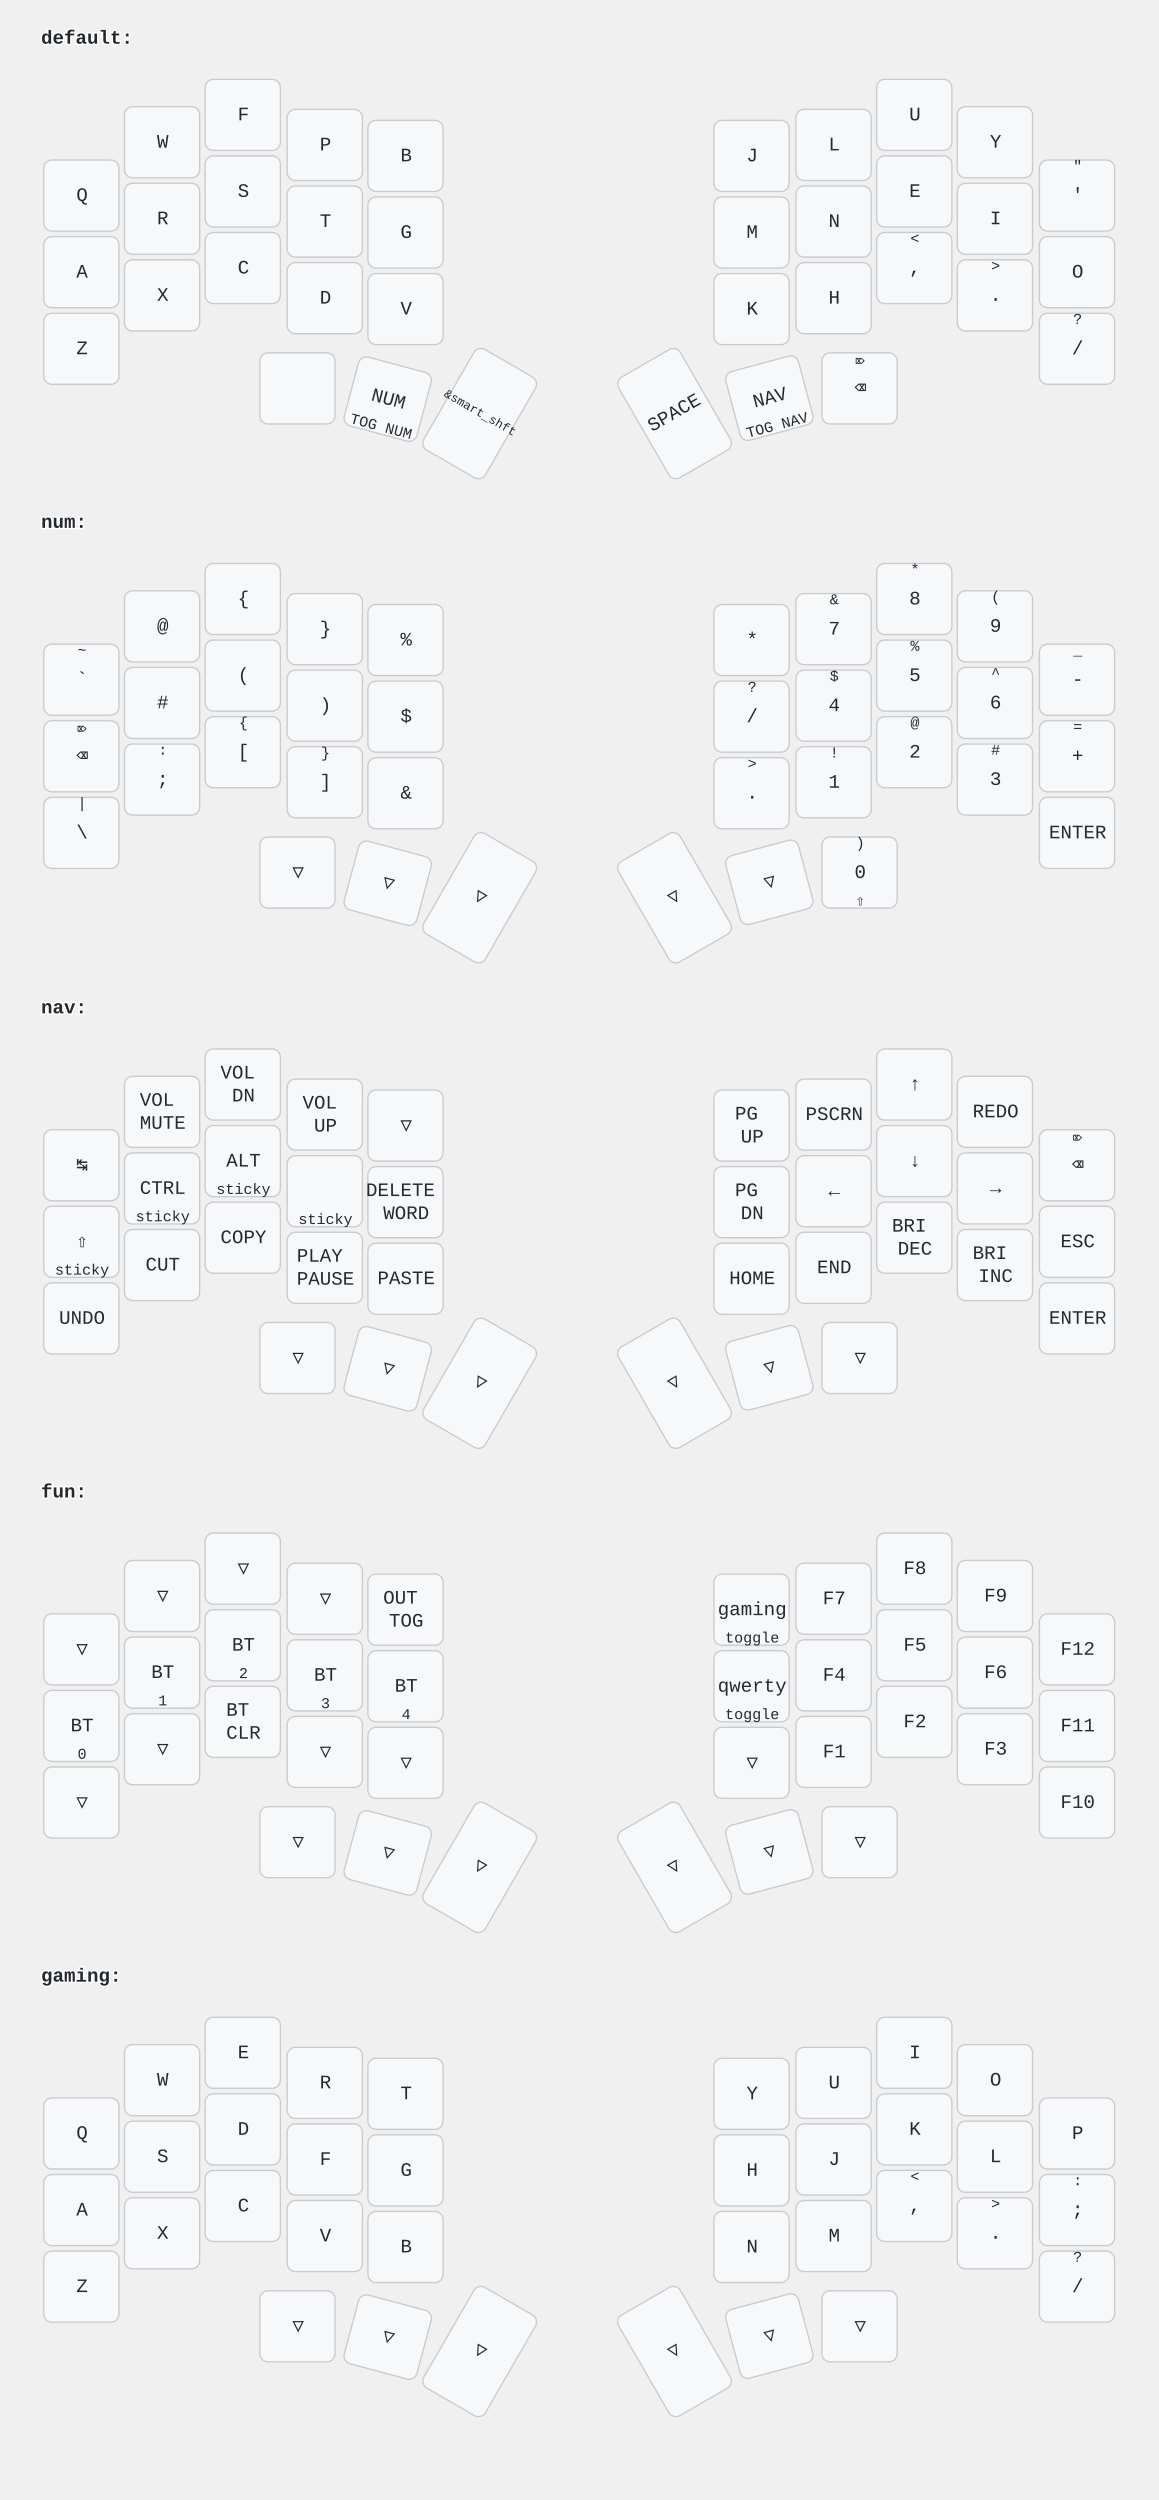
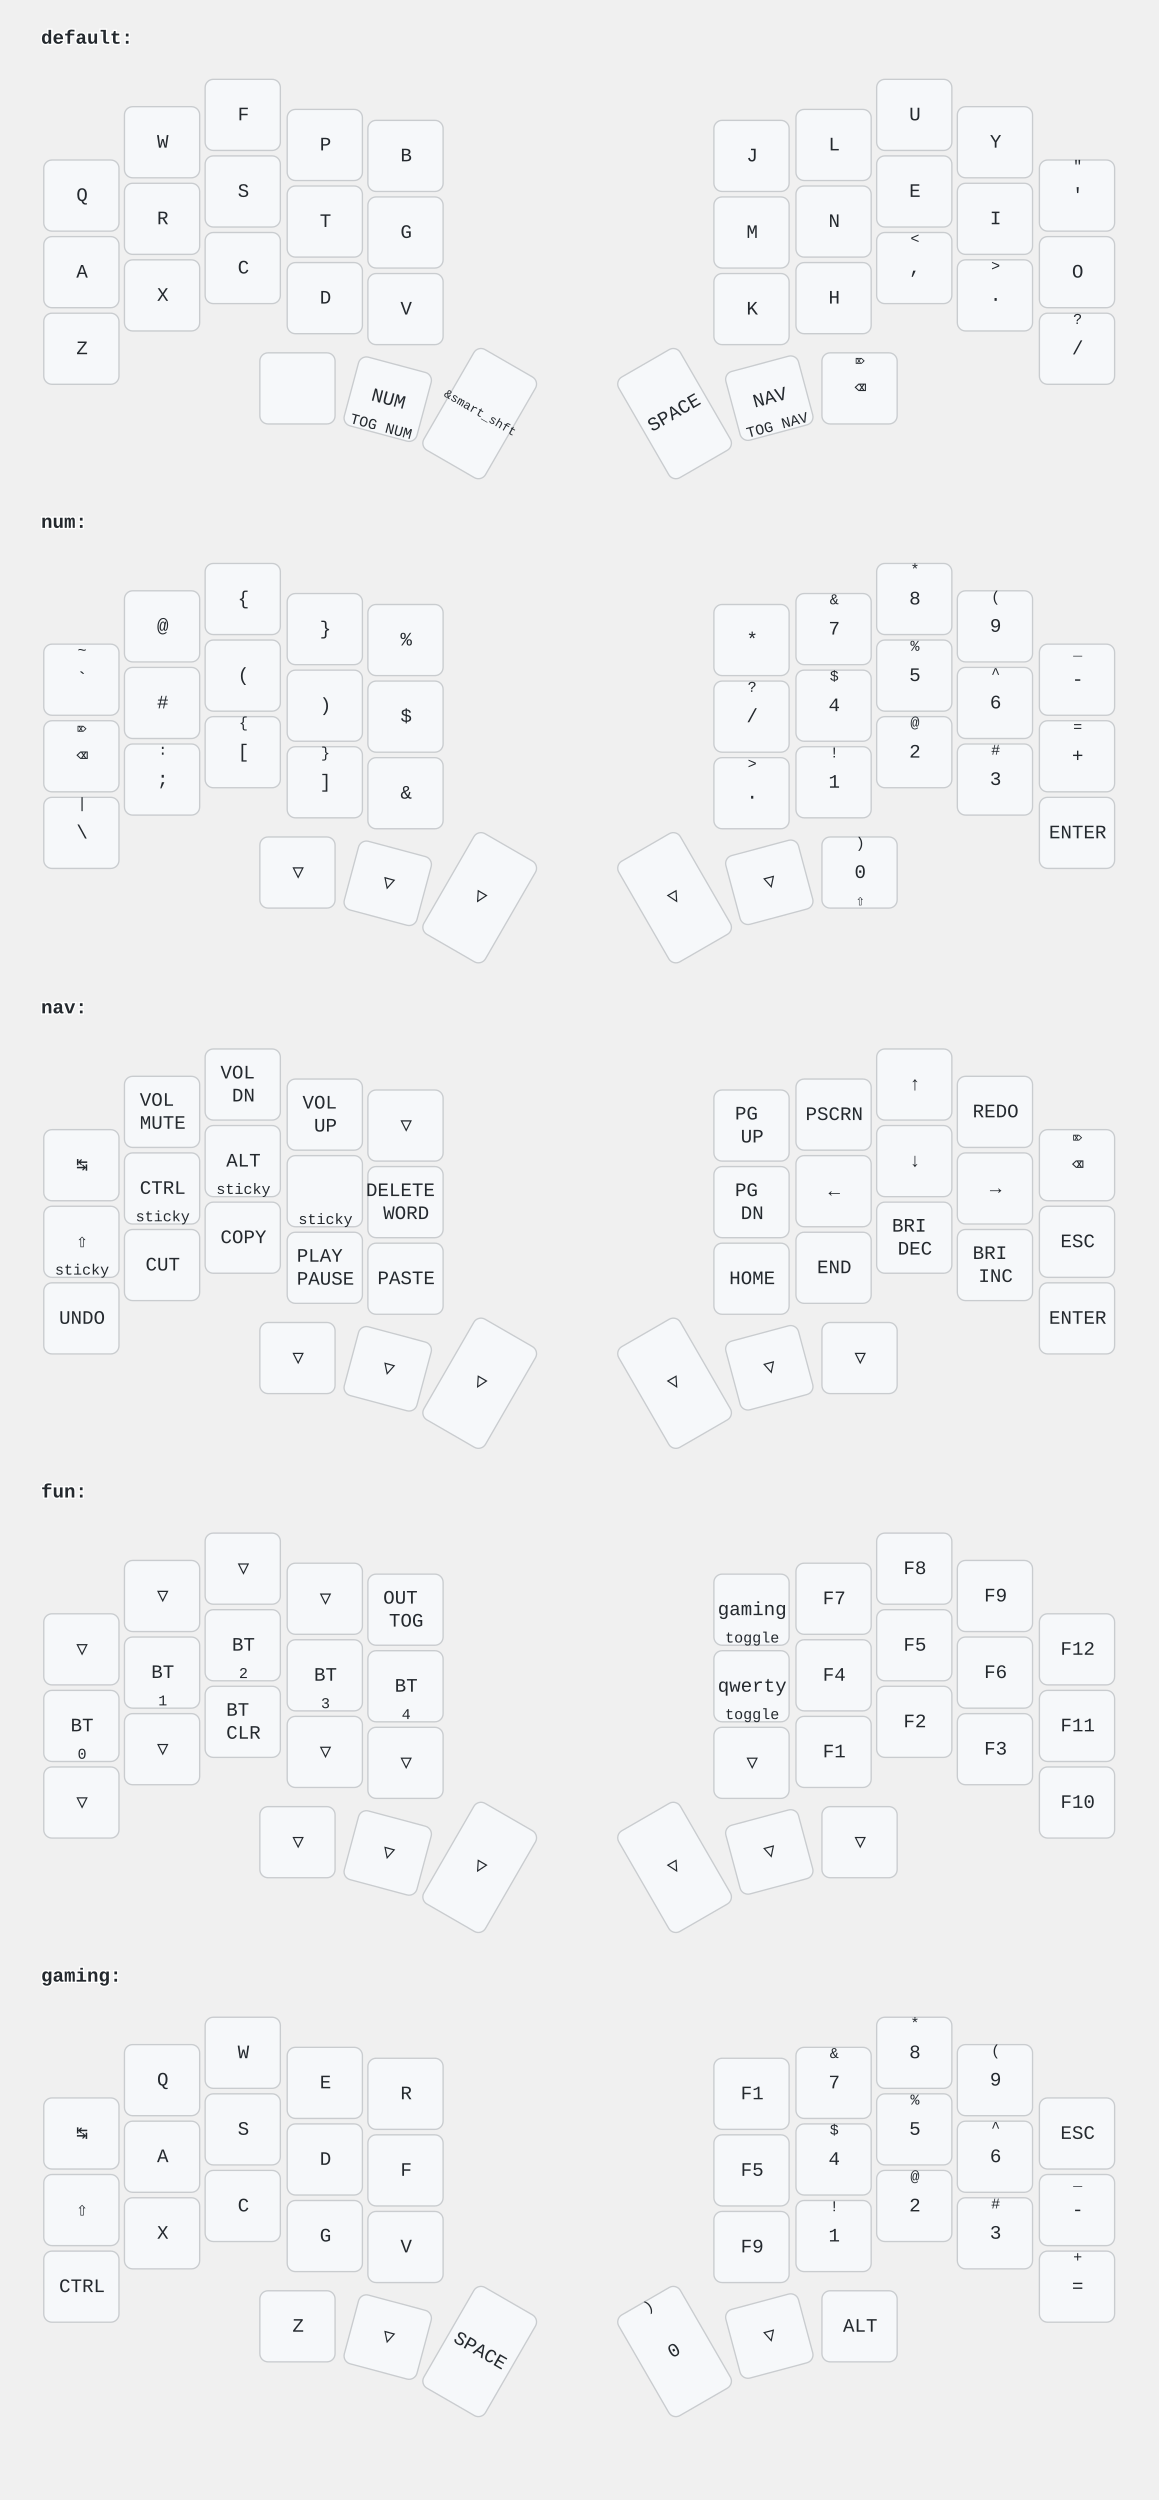
<svg xmlns="http://www.w3.org/2000/svg" xmlns:xlink="http://www.w3.org/1999/xlink" width="847" height="1828" viewBox="0 0 847 1828" class="keymap">
  <defs>/* start glyphs */
<svg id="mdil:menu">
      <svg id="mdil-menu" viewBox="0 0 24 24">
        <path d="M3,8V7H20V8H3M20,12V13H3V12H20M3,17H20V18H3V17Z" />
      </svg>
    </svg>
  </defs>/* end glyphs */
<style>/* font and background color specifications */
svg {
    font-family: SFMono-Regular,Consolas,Liberation Mono,Menlo,monospace;
    font-size: 14px;
    font-kerning: normal;
    text-rendering: optimizeLegibility;
    fill: #24292e;
}

/* default key styling */
rect {
    fill: #f6f8fa;
    stroke: #c9cccf;
    stroke-width: 1;
}

/* color accent for combo boxes */
rect.combo {
    fill: #cdf;
}

/* color accent for held keys */
rect.held, rect.combo.held {
    fill: #fdd;
}

/* color accent for ghost (optional) keys */
rect.ghost, rect.combo.ghost {
    fill: #ddd;
}

text {
    text-anchor: middle;
    dominant-baseline: middle;
}

/* styling for layer labels */
text.label {
    font-weight: bold;
    text-anchor: start;
    stroke: white;
    stroke-width: 2;
    paint-order: stroke;
}

/* styling for combo tap, and key hold/shifted label text */
text.combo, text.hold, text.shifted {
    font-size: 11px;
}

text.hold {
    text-anchor: middle;
    dominant-baseline: auto;
}

text.shifted {
    text-anchor: middle;
    dominant-baseline: hanging;
}

/* styling for hold/shifted label text in combo box */
text.combo.hold, text.combo.shifted {
    font-size: 8px;
}

/* styling for combo dendrons */
path {
    stroke-width: 1;
    stroke: gray;
    fill: none;
}
</style>
  <g transform="translate(30, 0)" class="layer-default">
    <text x="0" y="28" class="label">default:</text>
    <g transform="translate(0, 56)">
      <g transform="translate(30, 87)" class="key keypos-0">
        <rect rx="6" ry="6" x="-28" y="-26" width="55" height="52" class="key" />
        <text x="0" y="0" class="key tap">Q</text>
      </g>
      <g transform="translate(89, 48)" class="key keypos-1">
        <rect rx="6" ry="6" x="-28" y="-26" width="55" height="52" class="key" />
        <text x="0" y="0" class="key tap">W</text>
      </g>
      <g transform="translate(148, 28)" class="key keypos-2">
        <rect rx="6" ry="6" x="-28" y="-26" width="55" height="52" class="key" />
        <text x="0" y="0" class="key tap">F</text>
      </g>
      <g transform="translate(208, 50)" class="key keypos-3">
        <rect rx="6" ry="6" x="-28" y="-26" width="55" height="52" class="key" />
        <text x="0" y="0" class="key tap">P</text>
      </g>
      <g transform="translate(267, 58)" class="key keypos-4">
        <rect rx="6" ry="6" x="-28" y="-26" width="55" height="52" class="key" />
        <text x="0" y="0" class="key tap">B</text>
      </g>
      <g transform="translate(520, 58)" class="key keypos-5">
        <rect rx="6" ry="6" x="-28" y="-26" width="55" height="52" class="key" />
        <text x="0" y="0" class="key tap">J</text>
      </g>
      <g transform="translate(580, 50)" class="key keypos-6">
        <rect rx="6" ry="6" x="-28" y="-26" width="55" height="52" class="key" />
        <text x="0" y="0" class="key tap">L</text>
      </g>
      <g transform="translate(639, 28)" class="key keypos-7">
        <rect rx="6" ry="6" x="-28" y="-26" width="55" height="52" class="key" />
        <text x="0" y="0" class="key tap">U</text>
      </g>
      <g transform="translate(698, 48)" class="key keypos-8">
        <rect rx="6" ry="6" x="-28" y="-26" width="55" height="52" class="key" />
        <text x="0" y="0" class="key tap">Y</text>
      </g>
      <g transform="translate(758, 87)" class="key keypos-9">
        <rect rx="6" ry="6" x="-28" y="-26" width="55" height="52" class="key" />
        <text x="0" y="0" class="key tap">'</text>
        <text x="0" y="-24" class="key shifted">"</text>
      </g>
      <g transform="translate(30, 143)" class="key keypos-10">
        <rect rx="6" ry="6" x="-28" y="-26" width="55" height="52" class="key" />
        <text x="0" y="0" class="key tap">A</text>
      </g>
      <g transform="translate(89, 104)" class="key keypos-11">
        <rect rx="6" ry="6" x="-28" y="-26" width="55" height="52" class="key" />
        <text x="0" y="0" class="key tap">R</text>
      </g>
      <g transform="translate(148, 84)" class="key keypos-12">
        <rect rx="6" ry="6" x="-28" y="-26" width="55" height="52" class="key" />
        <text x="0" y="0" class="key tap">S</text>
      </g>
      <g transform="translate(208, 106)" class="key keypos-13">
        <rect rx="6" ry="6" x="-28" y="-26" width="55" height="52" class="key" />
        <text x="0" y="0" class="key tap">T</text>
      </g>
      <g transform="translate(267, 114)" class="key keypos-14">
        <rect rx="6" ry="6" x="-28" y="-26" width="55" height="52" class="key" />
        <text x="0" y="0" class="key tap">G</text>
      </g>
      <g transform="translate(520, 114)" class="key keypos-15">
        <rect rx="6" ry="6" x="-28" y="-26" width="55" height="52" class="key" />
        <text x="0" y="0" class="key tap">M</text>
      </g>
      <g transform="translate(580, 106)" class="key keypos-16">
        <rect rx="6" ry="6" x="-28" y="-26" width="55" height="52" class="key" />
        <text x="0" y="0" class="key tap">N</text>
      </g>
      <g transform="translate(639, 84)" class="key keypos-17">
        <rect rx="6" ry="6" x="-28" y="-26" width="55" height="52" class="key" />
        <text x="0" y="0" class="key tap">E</text>
      </g>
      <g transform="translate(698, 104)" class="key keypos-18">
        <rect rx="6" ry="6" x="-28" y="-26" width="55" height="52" class="key" />
        <text x="0" y="0" class="key tap">I</text>
      </g>
      <g transform="translate(758, 143)" class="key keypos-19">
        <rect rx="6" ry="6" x="-28" y="-26" width="55" height="52" class="key" />
        <text x="0" y="0" class="key tap">O</text>
      </g>
      <g transform="translate(30, 199)" class="key keypos-20">
        <rect rx="6" ry="6" x="-28" y="-26" width="55" height="52" class="key" />
        <text x="0" y="0" class="key tap">Z</text>
      </g>
      <g transform="translate(89, 160)" class="key keypos-21">
        <rect rx="6" ry="6" x="-28" y="-26" width="55" height="52" class="key" />
        <text x="0" y="0" class="key tap">X</text>
      </g>
      <g transform="translate(148, 140)" class="key keypos-22">
        <rect rx="6" ry="6" x="-28" y="-26" width="55" height="52" class="key" />
        <text x="0" y="0" class="key tap">C</text>
      </g>
      <g transform="translate(208, 162)" class="key keypos-23">
        <rect rx="6" ry="6" x="-28" y="-26" width="55" height="52" class="key" />
        <text x="0" y="0" class="key tap">D</text>
      </g>
      <g transform="translate(267, 170)" class="key keypos-24">
        <rect rx="6" ry="6" x="-28" y="-26" width="55" height="52" class="key" />
        <text x="0" y="0" class="key tap">V</text>
      </g>
      <g transform="translate(520, 170)" class="key keypos-25">
        <rect rx="6" ry="6" x="-28" y="-26" width="55" height="52" class="key" />
        <text x="0" y="0" class="key tap">K</text>
      </g>
      <g transform="translate(580, 162)" class="key keypos-26">
        <rect rx="6" ry="6" x="-28" y="-26" width="55" height="52" class="key" />
        <text x="0" y="0" class="key tap">H</text>
      </g>
      <g transform="translate(639, 140)" class="key keypos-27">
        <rect rx="6" ry="6" x="-28" y="-26" width="55" height="52" class="key" />
        <text x="0" y="0" class="key tap">,</text>
        <text x="0" y="-24" class="key shifted">&lt;</text>
      </g>
      <g transform="translate(698, 160)" class="key keypos-28">
        <rect rx="6" ry="6" x="-28" y="-26" width="55" height="52" class="key" />
        <text x="0" y="0" class="key tap">.</text>
        <text x="0" y="-24" class="key shifted">&gt;</text>
      </g>
      <g transform="translate(758, 199)" class="key keypos-29">
        <rect rx="6" ry="6" x="-28" y="-26" width="55" height="52" class="key" />
        <text x="0" y="0" class="key tap">/</text>
        <text x="0" y="-24" class="key shifted">?</text>
      </g>
      <g transform="translate(188, 228)" class="key keypos-30">
        <rect rx="6" ry="6" x="-28" y="-26" width="55" height="52" class="key" />
        <use href="#mdil:menu" xlink:href="#mdil:menu" x="-7" y="-7" height="14" width="14.0" class="key tap glyph mdil:menu" />
      </g>
      <g transform="translate(254, 236) rotate(15.0)" class="key keypos-31">
        <rect rx="6" ry="6" x="-28" y="-26" width="55" height="52" class="key" />
        <text x="0" y="0" class="key tap">NUM</text>
        <text x="0" y="24" class="key hold">TOG NUM</text>
      </g>
      <g transform="translate(321, 246) rotate(30.0)" class="key keypos-32">
        <rect rx="6" ry="6" x="-26" y="-42" width="52" height="85" class="key" />
        <text x="0" y="0" class="key tap">
          <tspan style="font-size: 64%">&amp;smart_shft</tspan>
        </text>
      </g>
      <g transform="translate(463, 246) rotate(-30.0)" class="key keypos-33">
        <rect rx="6" ry="6" x="-26" y="-42" width="52" height="85" class="key" />
        <text x="0" y="0" class="key tap">SPACE</text>
      </g>
      <g transform="translate(533, 235) rotate(-15.0)" class="key keypos-34">
        <rect rx="6" ry="6" x="-28" y="-26" width="55" height="52" class="key" />
        <text x="0" y="0" class="key tap">NAV</text>
        <text x="0" y="24" class="key hold">TOG NAV</text>
      </g>
      <g transform="translate(599, 228)" class="key keypos-35">
        <rect rx="6" ry="6" x="-28" y="-26" width="55" height="52" class="key" />
        <text x="0" y="0" class="key tap">⌫</text>
        <text x="0" y="-24" class="key shifted">⌦</text>
      </g>
    </g>
  </g>
  <g transform="translate(30, 354)" class="layer-num">
    <text x="0" y="28" class="label">num:</text>
    <g transform="translate(0, 56)">
      <g transform="translate(30, 87)" class="key keypos-0">
        <rect rx="6" ry="6" x="-28" y="-26" width="55" height="52" class="key" />
        <text x="0" y="0" class="key tap">`</text>
        <text x="0" y="-24" class="key shifted">~</text>
      </g>
      <g transform="translate(89, 48)" class="key keypos-1">
        <rect rx="6" ry="6" x="-28" y="-26" width="55" height="52" class="key" />
        <text x="0" y="0" class="key tap">@</text>
      </g>
      <g transform="translate(148, 28)" class="key keypos-2">
        <rect rx="6" ry="6" x="-28" y="-26" width="55" height="52" class="key" />
        <text x="0" y="0" class="key tap">{</text>
      </g>
      <g transform="translate(208, 50)" class="key keypos-3">
        <rect rx="6" ry="6" x="-28" y="-26" width="55" height="52" class="key" />
        <text x="0" y="0" class="key tap">}</text>
      </g>
      <g transform="translate(267, 58)" class="key keypos-4">
        <rect rx="6" ry="6" x="-28" y="-26" width="55" height="52" class="key" />
        <text x="0" y="0" class="key tap">%</text>
      </g>
      <g transform="translate(520, 58)" class="key keypos-5">
        <rect rx="6" ry="6" x="-28" y="-26" width="55" height="52" class="key" />
        <text x="0" y="0" class="key tap">*</text>
      </g>
      <g transform="translate(580, 50)" class="key keypos-6">
        <rect rx="6" ry="6" x="-28" y="-26" width="55" height="52" class="key" />
        <text x="0" y="0" class="key tap">7</text>
        <text x="0" y="-24" class="key shifted">&amp;</text>
      </g>
      <g transform="translate(639, 28)" class="key keypos-7">
        <rect rx="6" ry="6" x="-28" y="-26" width="55" height="52" class="key" />
        <text x="0" y="0" class="key tap">8</text>
        <text x="0" y="-24" class="key shifted">*</text>
      </g>
      <g transform="translate(698, 48)" class="key keypos-8">
        <rect rx="6" ry="6" x="-28" y="-26" width="55" height="52" class="key" />
        <text x="0" y="0" class="key tap">9</text>
        <text x="0" y="-24" class="key shifted">(</text>
      </g>
      <g transform="translate(758, 87)" class="key keypos-9">
        <rect rx="6" ry="6" x="-28" y="-26" width="55" height="52" class="key" />
        <text x="0" y="0" class="key tap">-</text>
        <text x="0" y="-24" class="key shifted">_</text>
      </g>
      <g transform="translate(30, 143)" class="key keypos-10">
        <rect rx="6" ry="6" x="-28" y="-26" width="55" height="52" class="key" />
        <text x="0" y="0" class="key tap">⌫</text>
        <text x="0" y="-24" class="key shifted">⌦</text>
      </g>
      <g transform="translate(89, 104)" class="key keypos-11">
        <rect rx="6" ry="6" x="-28" y="-26" width="55" height="52" class="key" />
        <text x="0" y="0" class="key tap">#</text>
      </g>
      <g transform="translate(148, 84)" class="key keypos-12">
        <rect rx="6" ry="6" x="-28" y="-26" width="55" height="52" class="key" />
        <text x="0" y="0" class="key tap">(</text>
      </g>
      <g transform="translate(208, 106)" class="key keypos-13">
        <rect rx="6" ry="6" x="-28" y="-26" width="55" height="52" class="key" />
        <text x="0" y="0" class="key tap">)</text>
      </g>
      <g transform="translate(267, 114)" class="key keypos-14">
        <rect rx="6" ry="6" x="-28" y="-26" width="55" height="52" class="key" />
        <text x="0" y="0" class="key tap">$</text>
      </g>
      <g transform="translate(520, 114)" class="key keypos-15">
        <rect rx="6" ry="6" x="-28" y="-26" width="55" height="52" class="key" />
        <text x="0" y="0" class="key tap">/</text>
        <text x="0" y="-24" class="key shifted">?</text>
      </g>
      <g transform="translate(580, 106)" class="key keypos-16">
        <rect rx="6" ry="6" x="-28" y="-26" width="55" height="52" class="key" />
        <text x="0" y="0" class="key tap">4</text>
        <text x="0" y="-24" class="key shifted">$</text>
      </g>
      <g transform="translate(639, 84)" class="key keypos-17">
        <rect rx="6" ry="6" x="-28" y="-26" width="55" height="52" class="key" />
        <text x="0" y="0" class="key tap">5</text>
        <text x="0" y="-24" class="key shifted">%</text>
      </g>
      <g transform="translate(698, 104)" class="key keypos-18">
        <rect rx="6" ry="6" x="-28" y="-26" width="55" height="52" class="key" />
        <text x="0" y="0" class="key tap">6</text>
        <text x="0" y="-24" class="key shifted">^</text>
      </g>
      <g transform="translate(758, 143)" class="key keypos-19">
        <rect rx="6" ry="6" x="-28" y="-26" width="55" height="52" class="key" />
        <text x="0" y="0" class="key tap">+</text>
        <text x="0" y="-24" class="key shifted">=</text>
      </g>
      <g transform="translate(30, 199)" class="key keypos-20">
        <rect rx="6" ry="6" x="-28" y="-26" width="55" height="52" class="key" />
        <text x="0" y="0" class="key tap">\</text>
        <text x="0" y="-24" class="key shifted">|</text>
      </g>
      <g transform="translate(89, 160)" class="key keypos-21">
        <rect rx="6" ry="6" x="-28" y="-26" width="55" height="52" class="key" />
        <text x="0" y="0" class="key tap">;</text>
        <text x="0" y="-24" class="key shifted">:</text>
      </g>
      <g transform="translate(148, 140)" class="key keypos-22">
        <rect rx="6" ry="6" x="-28" y="-26" width="55" height="52" class="key" />
        <text x="0" y="0" class="key tap">[</text>
        <text x="0" y="-24" class="key shifted">{</text>
      </g>
      <g transform="translate(208, 162)" class="key keypos-23">
        <rect rx="6" ry="6" x="-28" y="-26" width="55" height="52" class="key" />
        <text x="0" y="0" class="key tap">]</text>
        <text x="0" y="-24" class="key shifted">}</text>
      </g>
      <g transform="translate(267, 170)" class="key keypos-24">
        <rect rx="6" ry="6" x="-28" y="-26" width="55" height="52" class="key" />
        <text x="0" y="0" class="key tap">&amp;</text>
      </g>
      <g transform="translate(520, 170)" class="key keypos-25">
        <rect rx="6" ry="6" x="-28" y="-26" width="55" height="52" class="key" />
        <text x="0" y="0" class="key tap">.</text>
        <text x="0" y="-24" class="key shifted">&gt;</text>
      </g>
      <g transform="translate(580, 162)" class="key keypos-26">
        <rect rx="6" ry="6" x="-28" y="-26" width="55" height="52" class="key" />
        <text x="0" y="0" class="key tap">1</text>
        <text x="0" y="-24" class="key shifted">!</text>
      </g>
      <g transform="translate(639, 140)" class="key keypos-27">
        <rect rx="6" ry="6" x="-28" y="-26" width="55" height="52" class="key" />
        <text x="0" y="0" class="key tap">2</text>
        <text x="0" y="-24" class="key shifted">@</text>
      </g>
      <g transform="translate(698, 160)" class="key keypos-28">
        <rect rx="6" ry="6" x="-28" y="-26" width="55" height="52" class="key" />
        <text x="0" y="0" class="key tap">3</text>
        <text x="0" y="-24" class="key shifted">#</text>
      </g>
      <g transform="translate(758, 199)" class="key keypos-29">
        <rect rx="6" ry="6" x="-28" y="-26" width="55" height="52" class="key" />
        <text x="0" y="0" class="key tap">ENTER</text>
      </g>
      <g transform="translate(188, 228)" class="key trans keypos-30">
        <rect rx="6" ry="6" x="-28" y="-26" width="55" height="52" class="key trans" />
        <text x="0" y="0" class="key trans tap">▽</text>
      </g>
      <g transform="translate(254, 236) rotate(15.0)" class="key trans keypos-31">
        <rect rx="6" ry="6" x="-28" y="-26" width="55" height="52" class="key trans" />
        <text x="0" y="0" class="key trans tap">▽</text>
      </g>
      <g transform="translate(321, 246) rotate(30.0)" class="key trans keypos-32">
        <rect rx="6" ry="6" x="-26" y="-42" width="52" height="85" class="key trans" />
        <text x="0" y="0" class="key trans tap">▽</text>
      </g>
      <g transform="translate(463, 246) rotate(-30.0)" class="key trans keypos-33">
        <rect rx="6" ry="6" x="-26" y="-42" width="52" height="85" class="key trans" />
        <text x="0" y="0" class="key trans tap">▽</text>
      </g>
      <g transform="translate(533, 235) rotate(-15.0)" class="key trans keypos-34">
        <rect rx="6" ry="6" x="-28" y="-26" width="55" height="52" class="key trans" />
        <text x="0" y="0" class="key trans tap">▽</text>
      </g>
      <g transform="translate(599, 228)" class="key keypos-35">
        <rect rx="6" ry="6" x="-28" y="-26" width="55" height="52" class="key" />
        <text x="0" y="0" class="key tap">0</text>
        <text x="0" y="24" class="key hold">⇧</text>
        <text x="0" y="-24" class="key shifted">)</text>
      </g>
    </g>
  </g>
  <g transform="translate(30, 709)" class="layer-nav">
    <text x="0" y="28" class="label">nav:</text>
    <g transform="translate(0, 56)">
      <g transform="translate(30, 87)" class="key keypos-0">
        <rect rx="6" ry="6" x="-28" y="-26" width="55" height="52" class="key" />
        <text x="0" y="0" class="key tap">↹</text>
      </g>
      <g transform="translate(89, 48)" class="key keypos-1">
        <rect rx="6" ry="6" x="-28" y="-26" width="55" height="52" class="key" />
        <text x="0" y="0" class="key tap">
          <tspan x="0" dy="-0.6em">VOL</tspan>
          <tspan x="0" dy="1.2em">MUTE</tspan>
        </text>
      </g>
      <g transform="translate(148, 28)" class="key keypos-2">
        <rect rx="6" ry="6" x="-28" y="-26" width="55" height="52" class="key" />
        <text x="0" y="0" class="key tap">
          <tspan x="0" dy="-0.6em">VOL</tspan>
          <tspan x="0" dy="1.2em">DN</tspan>
        </text>
      </g>
      <g transform="translate(208, 50)" class="key keypos-3">
        <rect rx="6" ry="6" x="-28" y="-26" width="55" height="52" class="key" />
        <text x="0" y="0" class="key tap">
          <tspan x="0" dy="-0.6em">VOL</tspan>
          <tspan x="0" dy="1.2em">UP</tspan>
        </text>
      </g>
      <g transform="translate(267, 58)" class="key trans keypos-4">
        <rect rx="6" ry="6" x="-28" y="-26" width="55" height="52" class="key trans" />
        <text x="0" y="0" class="key trans tap">▽</text>
      </g>
      <g transform="translate(520, 58)" class="key keypos-5">
        <rect rx="6" ry="6" x="-28" y="-26" width="55" height="52" class="key" />
        <text x="0" y="0" class="key tap">
          <tspan x="0" dy="-0.6em">PG</tspan>
          <tspan x="0" dy="1.2em">UP</tspan>
        </text>
      </g>
      <g transform="translate(580, 50)" class="key keypos-6">
        <rect rx="6" ry="6" x="-28" y="-26" width="55" height="52" class="key" />
        <text x="0" y="0" class="key tap">PSCRN</text>
      </g>
      <g transform="translate(639, 28)" class="key keypos-7">
        <rect rx="6" ry="6" x="-28" y="-26" width="55" height="52" class="key" />
        <text x="0" y="0" class="key tap">↑</text>
      </g>
      <g transform="translate(698, 48)" class="key keypos-8">
        <rect rx="6" ry="6" x="-28" y="-26" width="55" height="52" class="key" />
        <text x="0" y="0" class="key tap">REDO</text>
      </g>
      <g transform="translate(758, 87)" class="key keypos-9">
        <rect rx="6" ry="6" x="-28" y="-26" width="55" height="52" class="key" />
        <text x="0" y="0" class="key tap">⌫</text>
        <text x="0" y="-24" class="key shifted">⌦</text>
      </g>
      <g transform="translate(30, 143)" class="key keypos-10">
        <rect rx="6" ry="6" x="-28" y="-26" width="55" height="52" class="key" />
        <text x="0" y="0" class="key tap">⇧</text>
        <text x="0" y="24" class="key hold">sticky</text>
      </g>
      <g transform="translate(89, 104)" class="key keypos-11">
        <rect rx="6" ry="6" x="-28" y="-26" width="55" height="52" class="key" />
        <text x="0" y="0" class="key tap">CTRL</text>
        <text x="0" y="24" class="key hold">sticky</text>
      </g>
      <g transform="translate(148, 84)" class="key keypos-12">
        <rect rx="6" ry="6" x="-28" y="-26" width="55" height="52" class="key" />
        <text x="0" y="0" class="key tap">ALT</text>
        <text x="0" y="24" class="key hold">sticky</text>
      </g>
      <g transform="translate(208, 106)" class="key keypos-13">
        <rect rx="6" ry="6" x="-28" y="-26" width="55" height="52" class="key" />
        <use href="#mdil:menu" xlink:href="#mdil:menu" x="-7" y="-7" height="14" width="14.0" class="key tap glyph mdil:menu" />
        <text x="0" y="24" class="key hold">sticky</text>
      </g>
      <g transform="translate(267, 114)" class="key keypos-14">
        <rect rx="6" ry="6" x="-28" y="-26" width="55" height="52" class="key" />
        <text x="0" y="0" class="key tap">
          <tspan x="0" dy="-0.6em">DELETE</tspan>
          <tspan x="0" dy="1.2em">WORD</tspan>
        </text>
      </g>
      <g transform="translate(520, 114)" class="key keypos-15">
        <rect rx="6" ry="6" x="-28" y="-26" width="55" height="52" class="key" />
        <text x="0" y="0" class="key tap">
          <tspan x="0" dy="-0.6em">PG</tspan>
          <tspan x="0" dy="1.2em">DN</tspan>
        </text>
      </g>
      <g transform="translate(580, 106)" class="key keypos-16">
        <rect rx="6" ry="6" x="-28" y="-26" width="55" height="52" class="key" />
        <text x="0" y="0" class="key tap">←</text>
      </g>
      <g transform="translate(639, 84)" class="key keypos-17">
        <rect rx="6" ry="6" x="-28" y="-26" width="55" height="52" class="key" />
        <text x="0" y="0" class="key tap">↓</text>
      </g>
      <g transform="translate(698, 104)" class="key keypos-18">
        <rect rx="6" ry="6" x="-28" y="-26" width="55" height="52" class="key" />
        <text x="0" y="0" class="key tap">→</text>
      </g>
      <g transform="translate(758, 143)" class="key keypos-19">
        <rect rx="6" ry="6" x="-28" y="-26" width="55" height="52" class="key" />
        <text x="0" y="0" class="key tap">ESC</text>
      </g>
      <g transform="translate(30, 199)" class="key keypos-20">
        <rect rx="6" ry="6" x="-28" y="-26" width="55" height="52" class="key" />
        <text x="0" y="0" class="key tap">UNDO</text>
      </g>
      <g transform="translate(89, 160)" class="key keypos-21">
        <rect rx="6" ry="6" x="-28" y="-26" width="55" height="52" class="key" />
        <text x="0" y="0" class="key tap">CUT</text>
      </g>
      <g transform="translate(148, 140)" class="key keypos-22">
        <rect rx="6" ry="6" x="-28" y="-26" width="55" height="52" class="key" />
        <text x="0" y="0" class="key tap">COPY</text>
      </g>
      <g transform="translate(208, 162)" class="key keypos-23">
        <rect rx="6" ry="6" x="-28" y="-26" width="55" height="52" class="key" />
        <text x="0" y="0" class="key tap">
          <tspan x="0" dy="-0.6em">PLAY</tspan>
          <tspan x="0" dy="1.2em">PAUSE</tspan>
        </text>
      </g>
      <g transform="translate(267, 170)" class="key keypos-24">
        <rect rx="6" ry="6" x="-28" y="-26" width="55" height="52" class="key" />
        <text x="0" y="0" class="key tap">PASTE</text>
      </g>
      <g transform="translate(520, 170)" class="key keypos-25">
        <rect rx="6" ry="6" x="-28" y="-26" width="55" height="52" class="key" />
        <text x="0" y="0" class="key tap">HOME</text>
      </g>
      <g transform="translate(580, 162)" class="key keypos-26">
        <rect rx="6" ry="6" x="-28" y="-26" width="55" height="52" class="key" />
        <text x="0" y="0" class="key tap">END</text>
      </g>
      <g transform="translate(639, 140)" class="key keypos-27">
        <rect rx="6" ry="6" x="-28" y="-26" width="55" height="52" class="key" />
        <text x="0" y="0" class="key tap">
          <tspan x="0" dy="-0.6em">BRI</tspan>
          <tspan x="0" dy="1.2em">DEC</tspan>
        </text>
      </g>
      <g transform="translate(698, 160)" class="key keypos-28">
        <rect rx="6" ry="6" x="-28" y="-26" width="55" height="52" class="key" />
        <text x="0" y="0" class="key tap">
          <tspan x="0" dy="-0.6em">BRI</tspan>
          <tspan x="0" dy="1.2em">INC</tspan>
        </text>
      </g>
      <g transform="translate(758, 199)" class="key keypos-29">
        <rect rx="6" ry="6" x="-28" y="-26" width="55" height="52" class="key" />
        <text x="0" y="0" class="key tap">ENTER</text>
      </g>
      <g transform="translate(188, 228)" class="key trans keypos-30">
        <rect rx="6" ry="6" x="-28" y="-26" width="55" height="52" class="key trans" />
        <text x="0" y="0" class="key trans tap">▽</text>
      </g>
      <g transform="translate(254, 236) rotate(15.0)" class="key trans keypos-31">
        <rect rx="6" ry="6" x="-28" y="-26" width="55" height="52" class="key trans" />
        <text x="0" y="0" class="key trans tap">▽</text>
      </g>
      <g transform="translate(321, 246) rotate(30.0)" class="key trans keypos-32">
        <rect rx="6" ry="6" x="-26" y="-42" width="52" height="85" class="key trans" />
        <text x="0" y="0" class="key trans tap">▽</text>
      </g>
      <g transform="translate(463, 246) rotate(-30.0)" class="key trans keypos-33">
        <rect rx="6" ry="6" x="-26" y="-42" width="52" height="85" class="key trans" />
        <text x="0" y="0" class="key trans tap">▽</text>
      </g>
      <g transform="translate(533, 235) rotate(-15.0)" class="key trans keypos-34">
        <rect rx="6" ry="6" x="-28" y="-26" width="55" height="52" class="key trans" />
        <text x="0" y="0" class="key trans tap">▽</text>
      </g>
      <g transform="translate(599, 228)" class="key trans keypos-35">
        <rect rx="6" ry="6" x="-28" y="-26" width="55" height="52" class="key trans" />
        <text x="0" y="0" class="key trans tap">▽</text>
      </g>
    </g>
  </g>
  <g transform="translate(30, 1063)" class="layer-fun">
    <text x="0" y="28" class="label">fun:</text>
    <g transform="translate(0, 56)">
      <g transform="translate(30, 87)" class="key trans keypos-0">
        <rect rx="6" ry="6" x="-28" y="-26" width="55" height="52" class="key trans" />
        <text x="0" y="0" class="key trans tap">▽</text>
      </g>
      <g transform="translate(89, 48)" class="key trans keypos-1">
        <rect rx="6" ry="6" x="-28" y="-26" width="55" height="52" class="key trans" />
        <text x="0" y="0" class="key trans tap">▽</text>
      </g>
      <g transform="translate(148, 28)" class="key trans keypos-2">
        <rect rx="6" ry="6" x="-28" y="-26" width="55" height="52" class="key trans" />
        <text x="0" y="0" class="key trans tap">▽</text>
      </g>
      <g transform="translate(208, 50)" class="key trans keypos-3">
        <rect rx="6" ry="6" x="-28" y="-26" width="55" height="52" class="key trans" />
        <text x="0" y="0" class="key trans tap">▽</text>
      </g>
      <g transform="translate(267, 58)" class="key keypos-4">
        <rect rx="6" ry="6" x="-28" y="-26" width="55" height="52" class="key" />
        <text x="0" y="0" class="key tap">
          <tspan x="0" dy="-0.6em">OUT</tspan>
          <tspan x="0" dy="1.2em">TOG</tspan>
        </text>
      </g>
      <g transform="translate(520, 58)" class="key keypos-5">
        <rect rx="6" ry="6" x="-28" y="-26" width="55" height="52" class="key" />
        <text x="0" y="0" class="key tap">gaming</text>
        <text x="0" y="24" class="key hold">toggle</text>
      </g>
      <g transform="translate(580, 50)" class="key keypos-6">
        <rect rx="6" ry="6" x="-28" y="-26" width="55" height="52" class="key" />
        <text x="0" y="0" class="key tap">F7</text>
      </g>
      <g transform="translate(639, 28)" class="key keypos-7">
        <rect rx="6" ry="6" x="-28" y="-26" width="55" height="52" class="key" />
        <text x="0" y="0" class="key tap">F8</text>
      </g>
      <g transform="translate(698, 48)" class="key keypos-8">
        <rect rx="6" ry="6" x="-28" y="-26" width="55" height="52" class="key" />
        <text x="0" y="0" class="key tap">F9</text>
      </g>
      <g transform="translate(758, 87)" class="key keypos-9">
        <rect rx="6" ry="6" x="-28" y="-26" width="55" height="52" class="key" />
        <text x="0" y="0" class="key tap">F12</text>
      </g>
      <g transform="translate(30, 143)" class="key keypos-10">
        <rect rx="6" ry="6" x="-28" y="-26" width="55" height="52" class="key" />
        <text x="0" y="0" class="key tap">BT</text>
        <text x="0" y="24" class="key hold">0</text>
      </g>
      <g transform="translate(89, 104)" class="key keypos-11">
        <rect rx="6" ry="6" x="-28" y="-26" width="55" height="52" class="key" />
        <text x="0" y="0" class="key tap">BT</text>
        <text x="0" y="24" class="key hold">1</text>
      </g>
      <g transform="translate(148, 84)" class="key keypos-12">
        <rect rx="6" ry="6" x="-28" y="-26" width="55" height="52" class="key" />
        <text x="0" y="0" class="key tap">BT</text>
        <text x="0" y="24" class="key hold">2</text>
      </g>
      <g transform="translate(208, 106)" class="key keypos-13">
        <rect rx="6" ry="6" x="-28" y="-26" width="55" height="52" class="key" />
        <text x="0" y="0" class="key tap">BT</text>
        <text x="0" y="24" class="key hold">3</text>
      </g>
      <g transform="translate(267, 114)" class="key keypos-14">
        <rect rx="6" ry="6" x="-28" y="-26" width="55" height="52" class="key" />
        <text x="0" y="0" class="key tap">BT</text>
        <text x="0" y="24" class="key hold">4</text>
      </g>
      <g transform="translate(520, 114)" class="key keypos-15">
        <rect rx="6" ry="6" x="-28" y="-26" width="55" height="52" class="key" />
        <text x="0" y="0" class="key tap">qwerty</text>
        <text x="0" y="24" class="key hold">toggle</text>
      </g>
      <g transform="translate(580, 106)" class="key keypos-16">
        <rect rx="6" ry="6" x="-28" y="-26" width="55" height="52" class="key" />
        <text x="0" y="0" class="key tap">F4</text>
      </g>
      <g transform="translate(639, 84)" class="key keypos-17">
        <rect rx="6" ry="6" x="-28" y="-26" width="55" height="52" class="key" />
        <text x="0" y="0" class="key tap">F5</text>
      </g>
      <g transform="translate(698, 104)" class="key keypos-18">
        <rect rx="6" ry="6" x="-28" y="-26" width="55" height="52" class="key" />
        <text x="0" y="0" class="key tap">F6</text>
      </g>
      <g transform="translate(758, 143)" class="key keypos-19">
        <rect rx="6" ry="6" x="-28" y="-26" width="55" height="52" class="key" />
        <text x="0" y="0" class="key tap">F11</text>
      </g>
      <g transform="translate(30, 199)" class="key trans keypos-20">
        <rect rx="6" ry="6" x="-28" y="-26" width="55" height="52" class="key trans" />
        <text x="0" y="0" class="key trans tap">▽</text>
      </g>
      <g transform="translate(89, 160)" class="key trans keypos-21">
        <rect rx="6" ry="6" x="-28" y="-26" width="55" height="52" class="key trans" />
        <text x="0" y="0" class="key trans tap">▽</text>
      </g>
      <g transform="translate(148, 140)" class="key keypos-22">
        <rect rx="6" ry="6" x="-28" y="-26" width="55" height="52" class="key" />
        <text x="0" y="0" class="key tap">
          <tspan x="0" dy="-0.6em">BT</tspan>
          <tspan x="0" dy="1.2em">CLR</tspan>
        </text>
      </g>
      <g transform="translate(208, 162)" class="key trans keypos-23">
        <rect rx="6" ry="6" x="-28" y="-26" width="55" height="52" class="key trans" />
        <text x="0" y="0" class="key trans tap">▽</text>
      </g>
      <g transform="translate(267, 170)" class="key trans keypos-24">
        <rect rx="6" ry="6" x="-28" y="-26" width="55" height="52" class="key trans" />
        <text x="0" y="0" class="key trans tap">▽</text>
      </g>
      <g transform="translate(520, 170)" class="key trans keypos-25">
        <rect rx="6" ry="6" x="-28" y="-26" width="55" height="52" class="key trans" />
        <text x="0" y="0" class="key trans tap">▽</text>
      </g>
      <g transform="translate(580, 162)" class="key keypos-26">
        <rect rx="6" ry="6" x="-28" y="-26" width="55" height="52" class="key" />
        <text x="0" y="0" class="key tap">F1</text>
      </g>
      <g transform="translate(639, 140)" class="key keypos-27">
        <rect rx="6" ry="6" x="-28" y="-26" width="55" height="52" class="key" />
        <text x="0" y="0" class="key tap">F2</text>
      </g>
      <g transform="translate(698, 160)" class="key keypos-28">
        <rect rx="6" ry="6" x="-28" y="-26" width="55" height="52" class="key" />
        <text x="0" y="0" class="key tap">F3</text>
      </g>
      <g transform="translate(758, 199)" class="key keypos-29">
        <rect rx="6" ry="6" x="-28" y="-26" width="55" height="52" class="key" />
        <text x="0" y="0" class="key tap">F10</text>
      </g>
      <g transform="translate(188, 228)" class="key trans keypos-30">
        <rect rx="6" ry="6" x="-28" y="-26" width="55" height="52" class="key trans" />
        <text x="0" y="0" class="key trans tap">▽</text>
      </g>
      <g transform="translate(254, 236) rotate(15.0)" class="key trans keypos-31">
        <rect rx="6" ry="6" x="-28" y="-26" width="55" height="52" class="key trans" />
        <text x="0" y="0" class="key trans tap">▽</text>
      </g>
      <g transform="translate(321, 246) rotate(30.0)" class="key trans keypos-32">
        <rect rx="6" ry="6" x="-26" y="-42" width="52" height="85" class="key trans" />
        <text x="0" y="0" class="key trans tap">▽</text>
      </g>
      <g transform="translate(463, 246) rotate(-30.0)" class="key trans keypos-33">
        <rect rx="6" ry="6" x="-26" y="-42" width="52" height="85" class="key trans" />
        <text x="0" y="0" class="key trans tap">▽</text>
      </g>
      <g transform="translate(533, 235) rotate(-15.0)" class="key trans keypos-34">
        <rect rx="6" ry="6" x="-28" y="-26" width="55" height="52" class="key trans" />
        <text x="0" y="0" class="key trans tap">▽</text>
      </g>
      <g transform="translate(599, 228)" class="key trans keypos-35">
        <rect rx="6" ry="6" x="-28" y="-26" width="55" height="52" class="key trans" />
        <text x="0" y="0" class="key trans tap">▽</text>
      </g>
    </g>
  </g>
  <g transform="translate(30, 1417)" class="layer-gaming">
    <text x="0" y="28" class="label">gaming:</text>
    <g transform="translate(0, 56)">
      <g transform="translate(30, 87)" class="key keypos-0">
        <rect rx="6" ry="6" x="-28" y="-26" width="55" height="52" class="key" />
+         <text x="0" y="0" class="key tap">↹</text>
+       </g>
+       <g transform="translate(89, 48)" class="key keypos-1">
+         <rect rx="6" ry="6" x="-28" y="-26" width="55" height="52" class="key" />
        <text x="0" y="0" class="key tap">Q</text>
      </g>
-       <g transform="translate(89, 48)" class="key keypos-1">
+       <g transform="translate(148, 28)" class="key keypos-2">
        <rect rx="6" ry="6" x="-28" y="-26" width="55" height="52" class="key" />
        <text x="0" y="0" class="key tap">W</text>
      </g>
-       <g transform="translate(148, 28)" class="key keypos-2">
+       <g transform="translate(208, 50)" class="key keypos-3">
        <rect rx="6" ry="6" x="-28" y="-26" width="55" height="52" class="key" />
        <text x="0" y="0" class="key tap">E</text>
      </g>
-       <g transform="translate(208, 50)" class="key keypos-3">
+       <g transform="translate(267, 58)" class="key keypos-4">
        <rect rx="6" ry="6" x="-28" y="-26" width="55" height="52" class="key" />
        <text x="0" y="0" class="key tap">R</text>
      </g>
-       <g transform="translate(267, 58)" class="key keypos-4">
-         <rect rx="6" ry="6" x="-28" y="-26" width="55" height="52" class="key" />
-         <text x="0" y="0" class="key tap">T</text>
-       </g>
      <g transform="translate(520, 58)" class="key keypos-5">
        <rect rx="6" ry="6" x="-28" y="-26" width="55" height="52" class="key" />
-         <text x="0" y="0" class="key tap">Y</text>
+         <text x="0" y="0" class="key tap">F1</text>
      </g>
      <g transform="translate(580, 50)" class="key keypos-6">
        <rect rx="6" ry="6" x="-28" y="-26" width="55" height="52" class="key" />
-         <text x="0" y="0" class="key tap">U</text>
+         <text x="0" y="0" class="key tap">7</text>
+         <text x="0" y="-24" class="key shifted">&amp;</text>
      </g>
      <g transform="translate(639, 28)" class="key keypos-7">
        <rect rx="6" ry="6" x="-28" y="-26" width="55" height="52" class="key" />
-         <text x="0" y="0" class="key tap">I</text>
+         <text x="0" y="0" class="key tap">8</text>
+         <text x="0" y="-24" class="key shifted">*</text>
      </g>
      <g transform="translate(698, 48)" class="key keypos-8">
        <rect rx="6" ry="6" x="-28" y="-26" width="55" height="52" class="key" />
-         <text x="0" y="0" class="key tap">O</text>
+         <text x="0" y="0" class="key tap">9</text>
+         <text x="0" y="-24" class="key shifted">(</text>
      </g>
      <g transform="translate(758, 87)" class="key keypos-9">
        <rect rx="6" ry="6" x="-28" y="-26" width="55" height="52" class="key" />
-         <text x="0" y="0" class="key tap">P</text>
+         <text x="0" y="0" class="key tap">ESC</text>
      </g>
      <g transform="translate(30, 143)" class="key keypos-10">
        <rect rx="6" ry="6" x="-28" y="-26" width="55" height="52" class="key" />
+         <text x="0" y="0" class="key tap">⇧</text>
+       </g>
+       <g transform="translate(89, 104)" class="key keypos-11">
+         <rect rx="6" ry="6" x="-28" y="-26" width="55" height="52" class="key" />
        <text x="0" y="0" class="key tap">A</text>
      </g>
-       <g transform="translate(89, 104)" class="key keypos-11">
+       <g transform="translate(148, 84)" class="key keypos-12">
        <rect rx="6" ry="6" x="-28" y="-26" width="55" height="52" class="key" />
        <text x="0" y="0" class="key tap">S</text>
      </g>
-       <g transform="translate(148, 84)" class="key keypos-12">
+       <g transform="translate(208, 106)" class="key keypos-13">
        <rect rx="6" ry="6" x="-28" y="-26" width="55" height="52" class="key" />
        <text x="0" y="0" class="key tap">D</text>
      </g>
-       <g transform="translate(208, 106)" class="key keypos-13">
+       <g transform="translate(267, 114)" class="key keypos-14">
        <rect rx="6" ry="6" x="-28" y="-26" width="55" height="52" class="key" />
        <text x="0" y="0" class="key tap">F</text>
      </g>
-       <g transform="translate(267, 114)" class="key keypos-14">
+       <g transform="translate(520, 114)" class="key keypos-15">
+         <rect rx="6" ry="6" x="-28" y="-26" width="55" height="52" class="key" />
+         <text x="0" y="0" class="key tap">F5</text>
+       </g>
+       <g transform="translate(580, 106)" class="key keypos-16">
+         <rect rx="6" ry="6" x="-28" y="-26" width="55" height="52" class="key" />
+         <text x="0" y="0" class="key tap">4</text>
+         <text x="0" y="-24" class="key shifted">$</text>
+       </g>
+       <g transform="translate(639, 84)" class="key keypos-17">
+         <rect rx="6" ry="6" x="-28" y="-26" width="55" height="52" class="key" />
+         <text x="0" y="0" class="key tap">5</text>
+         <text x="0" y="-24" class="key shifted">%</text>
+       </g>
+       <g transform="translate(698, 104)" class="key keypos-18">
+         <rect rx="6" ry="6" x="-28" y="-26" width="55" height="52" class="key" />
+         <text x="0" y="0" class="key tap">6</text>
+         <text x="0" y="-24" class="key shifted">^</text>
+       </g>
+       <g transform="translate(758, 143)" class="key keypos-19">
+         <rect rx="6" ry="6" x="-28" y="-26" width="55" height="52" class="key" />
+         <text x="0" y="0" class="key tap">-</text>
+         <text x="0" y="-24" class="key shifted">_</text>
+       </g>
+       <g transform="translate(30, 199)" class="key keypos-20">
+         <rect rx="6" ry="6" x="-28" y="-26" width="55" height="52" class="key" />
+         <text x="0" y="0" class="key tap">CTRL</text>
+       </g>
+       <g transform="translate(89, 160)" class="key keypos-21">
+         <rect rx="6" ry="6" x="-28" y="-26" width="55" height="52" class="key" />
+         <text x="0" y="0" class="key tap">X</text>
+       </g>
+       <g transform="translate(148, 140)" class="key keypos-22">
+         <rect rx="6" ry="6" x="-28" y="-26" width="55" height="52" class="key" />
+         <text x="0" y="0" class="key tap">C</text>
+       </g>
+       <g transform="translate(208, 162)" class="key keypos-23">
        <rect rx="6" ry="6" x="-28" y="-26" width="55" height="52" class="key" />
        <text x="0" y="0" class="key tap">G</text>
      </g>
-       <g transform="translate(520, 114)" class="key keypos-15">
-         <rect rx="6" ry="6" x="-28" y="-26" width="55" height="52" class="key" />
-         <text x="0" y="0" class="key tap">H</text>
-       </g>
-       <g transform="translate(580, 106)" class="key keypos-16">
-         <rect rx="6" ry="6" x="-28" y="-26" width="55" height="52" class="key" />
-         <text x="0" y="0" class="key tap">J</text>
-       </g>
-       <g transform="translate(639, 84)" class="key keypos-17">
-         <rect rx="6" ry="6" x="-28" y="-26" width="55" height="52" class="key" />
-         <text x="0" y="0" class="key tap">K</text>
-       </g>
-       <g transform="translate(698, 104)" class="key keypos-18">
-         <rect rx="6" ry="6" x="-28" y="-26" width="55" height="52" class="key" />
-         <text x="0" y="0" class="key tap">L</text>
-       </g>
-       <g transform="translate(758, 143)" class="key keypos-19">
-         <rect rx="6" ry="6" x="-28" y="-26" width="55" height="52" class="key" />
-         <text x="0" y="0" class="key tap">;</text>
-         <text x="0" y="-24" class="key shifted">:</text>
-       </g>
-       <g transform="translate(30, 199)" class="key keypos-20">
+       <g transform="translate(267, 170)" class="key keypos-24">
+         <rect rx="6" ry="6" x="-28" y="-26" width="55" height="52" class="key" />
+         <text x="0" y="0" class="key tap">V</text>
+       </g>
+       <g transform="translate(520, 170)" class="key keypos-25">
+         <rect rx="6" ry="6" x="-28" y="-26" width="55" height="52" class="key" />
+         <text x="0" y="0" class="key tap">F9</text>
+       </g>
+       <g transform="translate(580, 162)" class="key keypos-26">
+         <rect rx="6" ry="6" x="-28" y="-26" width="55" height="52" class="key" />
+         <text x="0" y="0" class="key tap">1</text>
+         <text x="0" y="-24" class="key shifted">!</text>
+       </g>
+       <g transform="translate(639, 140)" class="key keypos-27">
+         <rect rx="6" ry="6" x="-28" y="-26" width="55" height="52" class="key" />
+         <text x="0" y="0" class="key tap">2</text>
+         <text x="0" y="-24" class="key shifted">@</text>
+       </g>
+       <g transform="translate(698, 160)" class="key keypos-28">
+         <rect rx="6" ry="6" x="-28" y="-26" width="55" height="52" class="key" />
+         <text x="0" y="0" class="key tap">3</text>
+         <text x="0" y="-24" class="key shifted">#</text>
+       </g>
+       <g transform="translate(758, 199)" class="key keypos-29">
+         <rect rx="6" ry="6" x="-28" y="-26" width="55" height="52" class="key" />
+         <text x="0" y="0" class="key tap">=</text>
+         <text x="0" y="-24" class="key shifted">+</text>
+       </g>
+       <g transform="translate(188, 228)" class="key keypos-30">
        <rect rx="6" ry="6" x="-28" y="-26" width="55" height="52" class="key" />
        <text x="0" y="0" class="key tap">Z</text>
      </g>
-       <g transform="translate(89, 160)" class="key keypos-21">
-         <rect rx="6" ry="6" x="-28" y="-26" width="55" height="52" class="key" />
-         <text x="0" y="0" class="key tap">X</text>
-       </g>
-       <g transform="translate(148, 140)" class="key keypos-22">
-         <rect rx="6" ry="6" x="-28" y="-26" width="55" height="52" class="key" />
-         <text x="0" y="0" class="key tap">C</text>
-       </g>
-       <g transform="translate(208, 162)" class="key keypos-23">
-         <rect rx="6" ry="6" x="-28" y="-26" width="55" height="52" class="key" />
-         <text x="0" y="0" class="key tap">V</text>
-       </g>
-       <g transform="translate(267, 170)" class="key keypos-24">
-         <rect rx="6" ry="6" x="-28" y="-26" width="55" height="52" class="key" />
-         <text x="0" y="0" class="key tap">B</text>
-       </g>
-       <g transform="translate(520, 170)" class="key keypos-25">
-         <rect rx="6" ry="6" x="-28" y="-26" width="55" height="52" class="key" />
-         <text x="0" y="0" class="key tap">N</text>
-       </g>
-       <g transform="translate(580, 162)" class="key keypos-26">
-         <rect rx="6" ry="6" x="-28" y="-26" width="55" height="52" class="key" />
-         <text x="0" y="0" class="key tap">M</text>
-       </g>
-       <g transform="translate(639, 140)" class="key keypos-27">
-         <rect rx="6" ry="6" x="-28" y="-26" width="55" height="52" class="key" />
-         <text x="0" y="0" class="key tap">,</text>
-         <text x="0" y="-24" class="key shifted">&lt;</text>
-       </g>
-       <g transform="translate(698, 160)" class="key keypos-28">
-         <rect rx="6" ry="6" x="-28" y="-26" width="55" height="52" class="key" />
-         <text x="0" y="0" class="key tap">.</text>
-         <text x="0" y="-24" class="key shifted">&gt;</text>
-       </g>
-       <g transform="translate(758, 199)" class="key keypos-29">
-         <rect rx="6" ry="6" x="-28" y="-26" width="55" height="52" class="key" />
-         <text x="0" y="0" class="key tap">/</text>
-         <text x="0" y="-24" class="key shifted">?</text>
-       </g>
-       <g transform="translate(188, 228)" class="key trans keypos-30">
-         <rect rx="6" ry="6" x="-28" y="-26" width="55" height="52" class="key trans" />
-         <text x="0" y="0" class="key trans tap">▽</text>
-       </g>
      <g transform="translate(254, 236) rotate(15.0)" class="key trans keypos-31">
        <rect rx="6" ry="6" x="-28" y="-26" width="55" height="52" class="key trans" />
        <text x="0" y="0" class="key trans tap">▽</text>
      </g>
-       <g transform="translate(321, 246) rotate(30.0)" class="key trans keypos-32">
-         <rect rx="6" ry="6" x="-26" y="-42" width="52" height="85" class="key trans" />
-         <text x="0" y="0" class="key trans tap">▽</text>
-       </g>
-       <g transform="translate(463, 246) rotate(-30.0)" class="key trans keypos-33">
-         <rect rx="6" ry="6" x="-26" y="-42" width="52" height="85" class="key trans" />
-         <text x="0" y="0" class="key trans tap">▽</text>
+       <g transform="translate(321, 246) rotate(30.0)" class="key keypos-32">
+         <rect rx="6" ry="6" x="-26" y="-42" width="52" height="85" class="key" />
+         <text x="0" y="0" class="key tap">SPACE</text>
+       </g>
+       <g transform="translate(463, 246) rotate(-30.0)" class="key keypos-33">
+         <rect rx="6" ry="6" x="-26" y="-42" width="52" height="85" class="key" />
+         <text x="0" y="0" class="key tap">0</text>
+         <text x="0" y="-40" class="key shifted">)</text>
      </g>
      <g transform="translate(533, 235) rotate(-15.0)" class="key trans keypos-34">
        <rect rx="6" ry="6" x="-28" y="-26" width="55" height="52" class="key trans" />
        <text x="0" y="0" class="key trans tap">▽</text>
      </g>
-       <g transform="translate(599, 228)" class="key trans keypos-35">
-         <rect rx="6" ry="6" x="-28" y="-26" width="55" height="52" class="key trans" />
-         <text x="0" y="0" class="key trans tap">▽</text>
+       <g transform="translate(599, 228)" class="key keypos-35">
+         <rect rx="6" ry="6" x="-28" y="-26" width="55" height="52" class="key" />
+         <text x="0" y="0" class="key tap">ALT</text>
      </g>
    </g>
  </g>
</svg>
